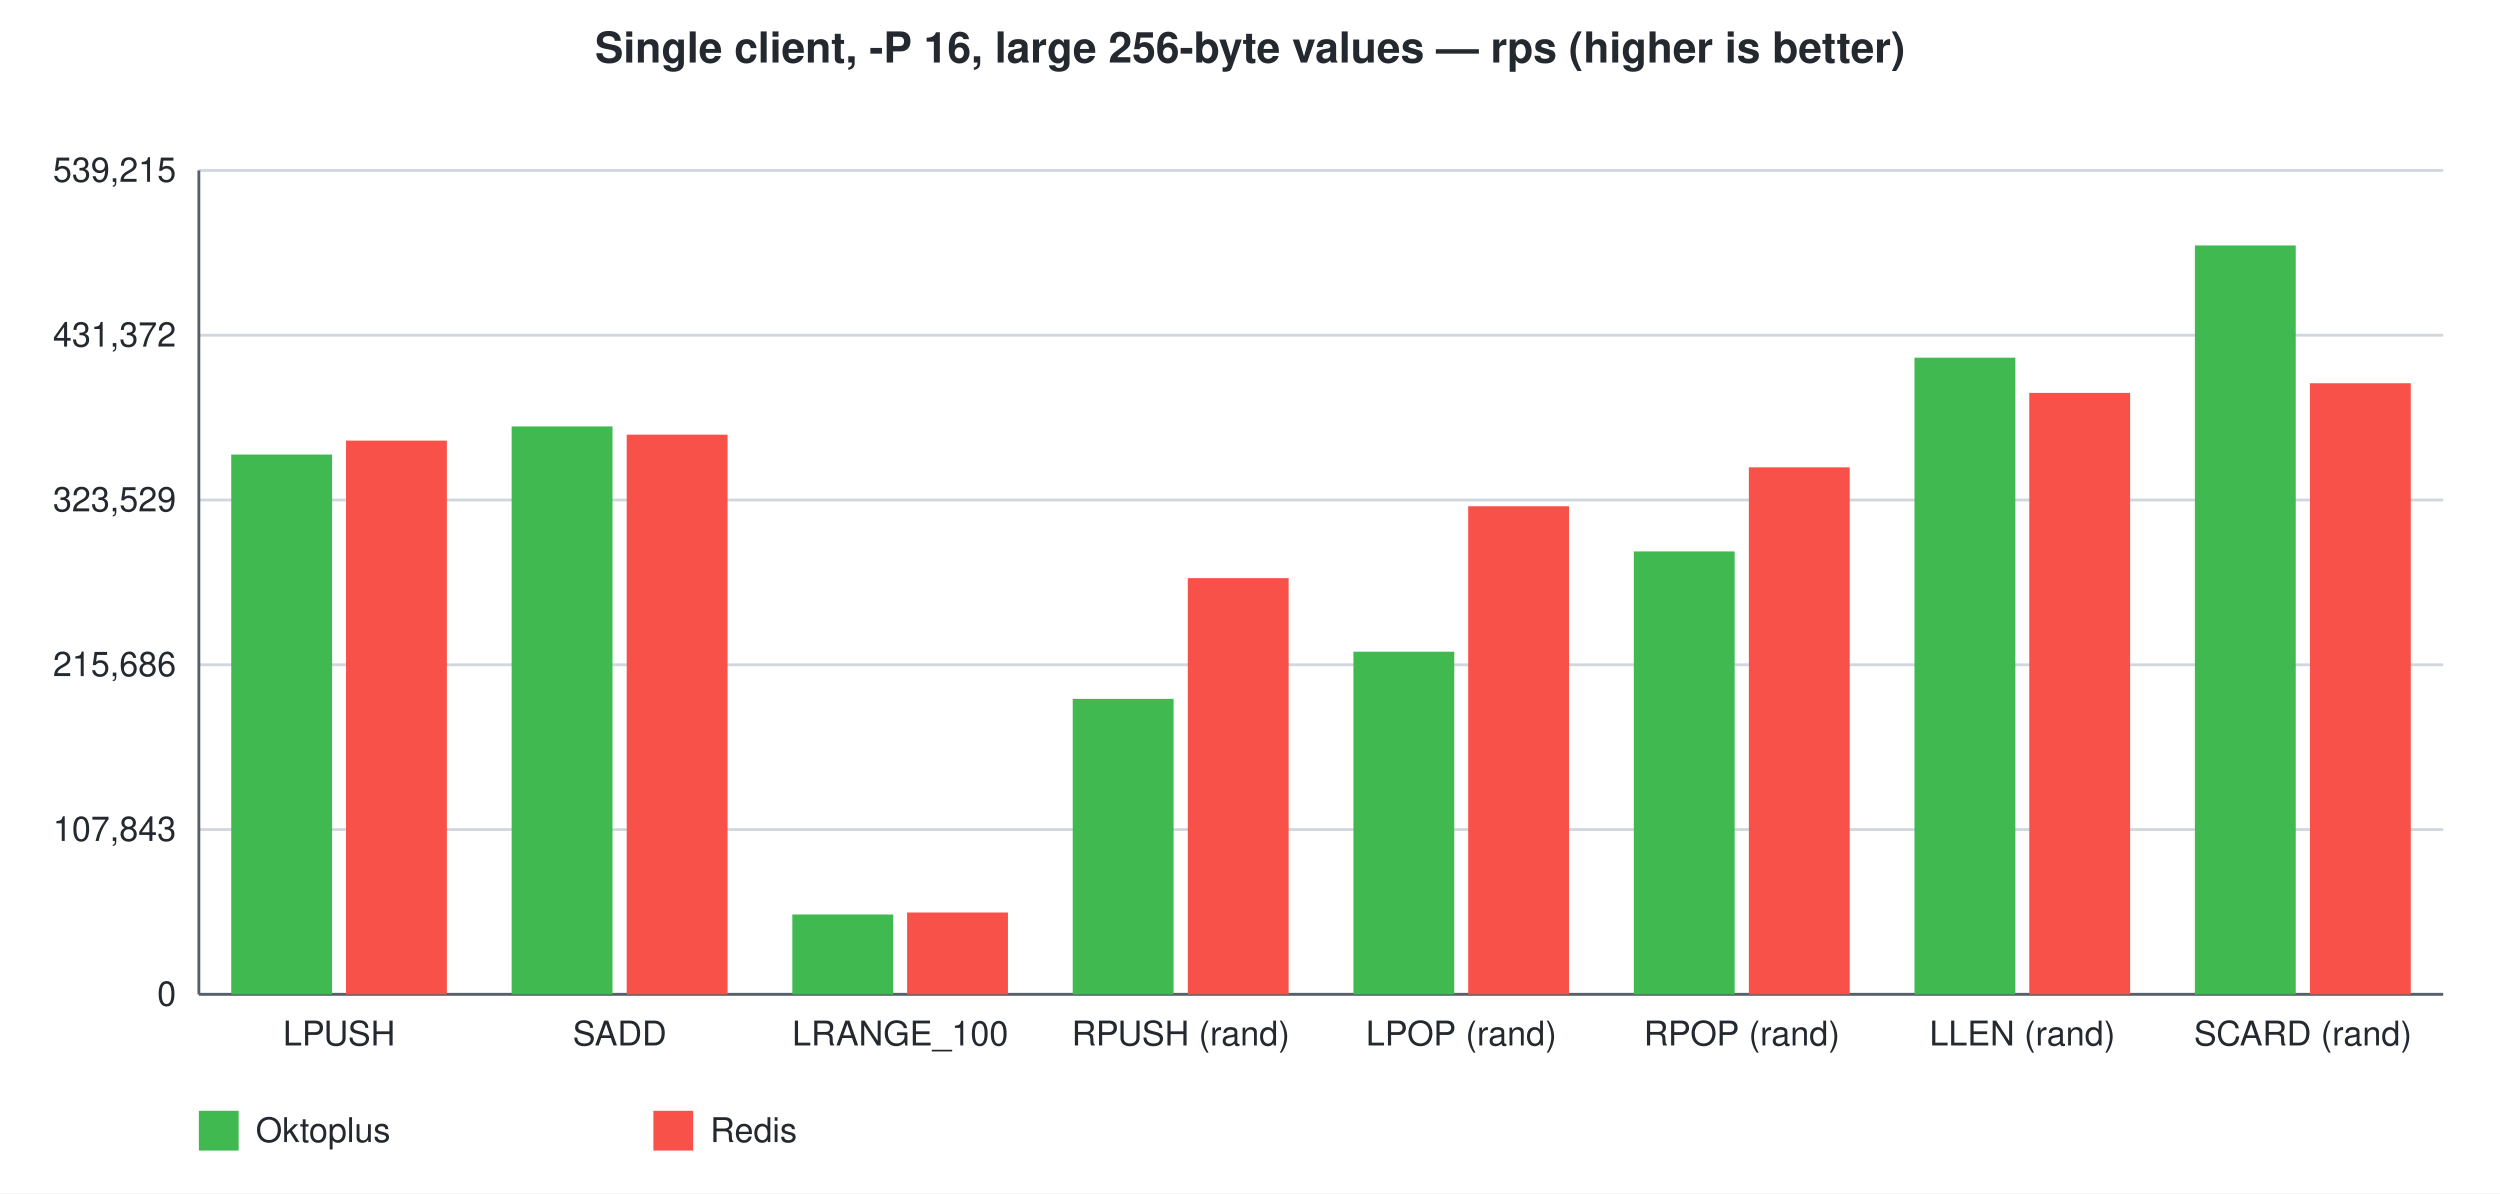
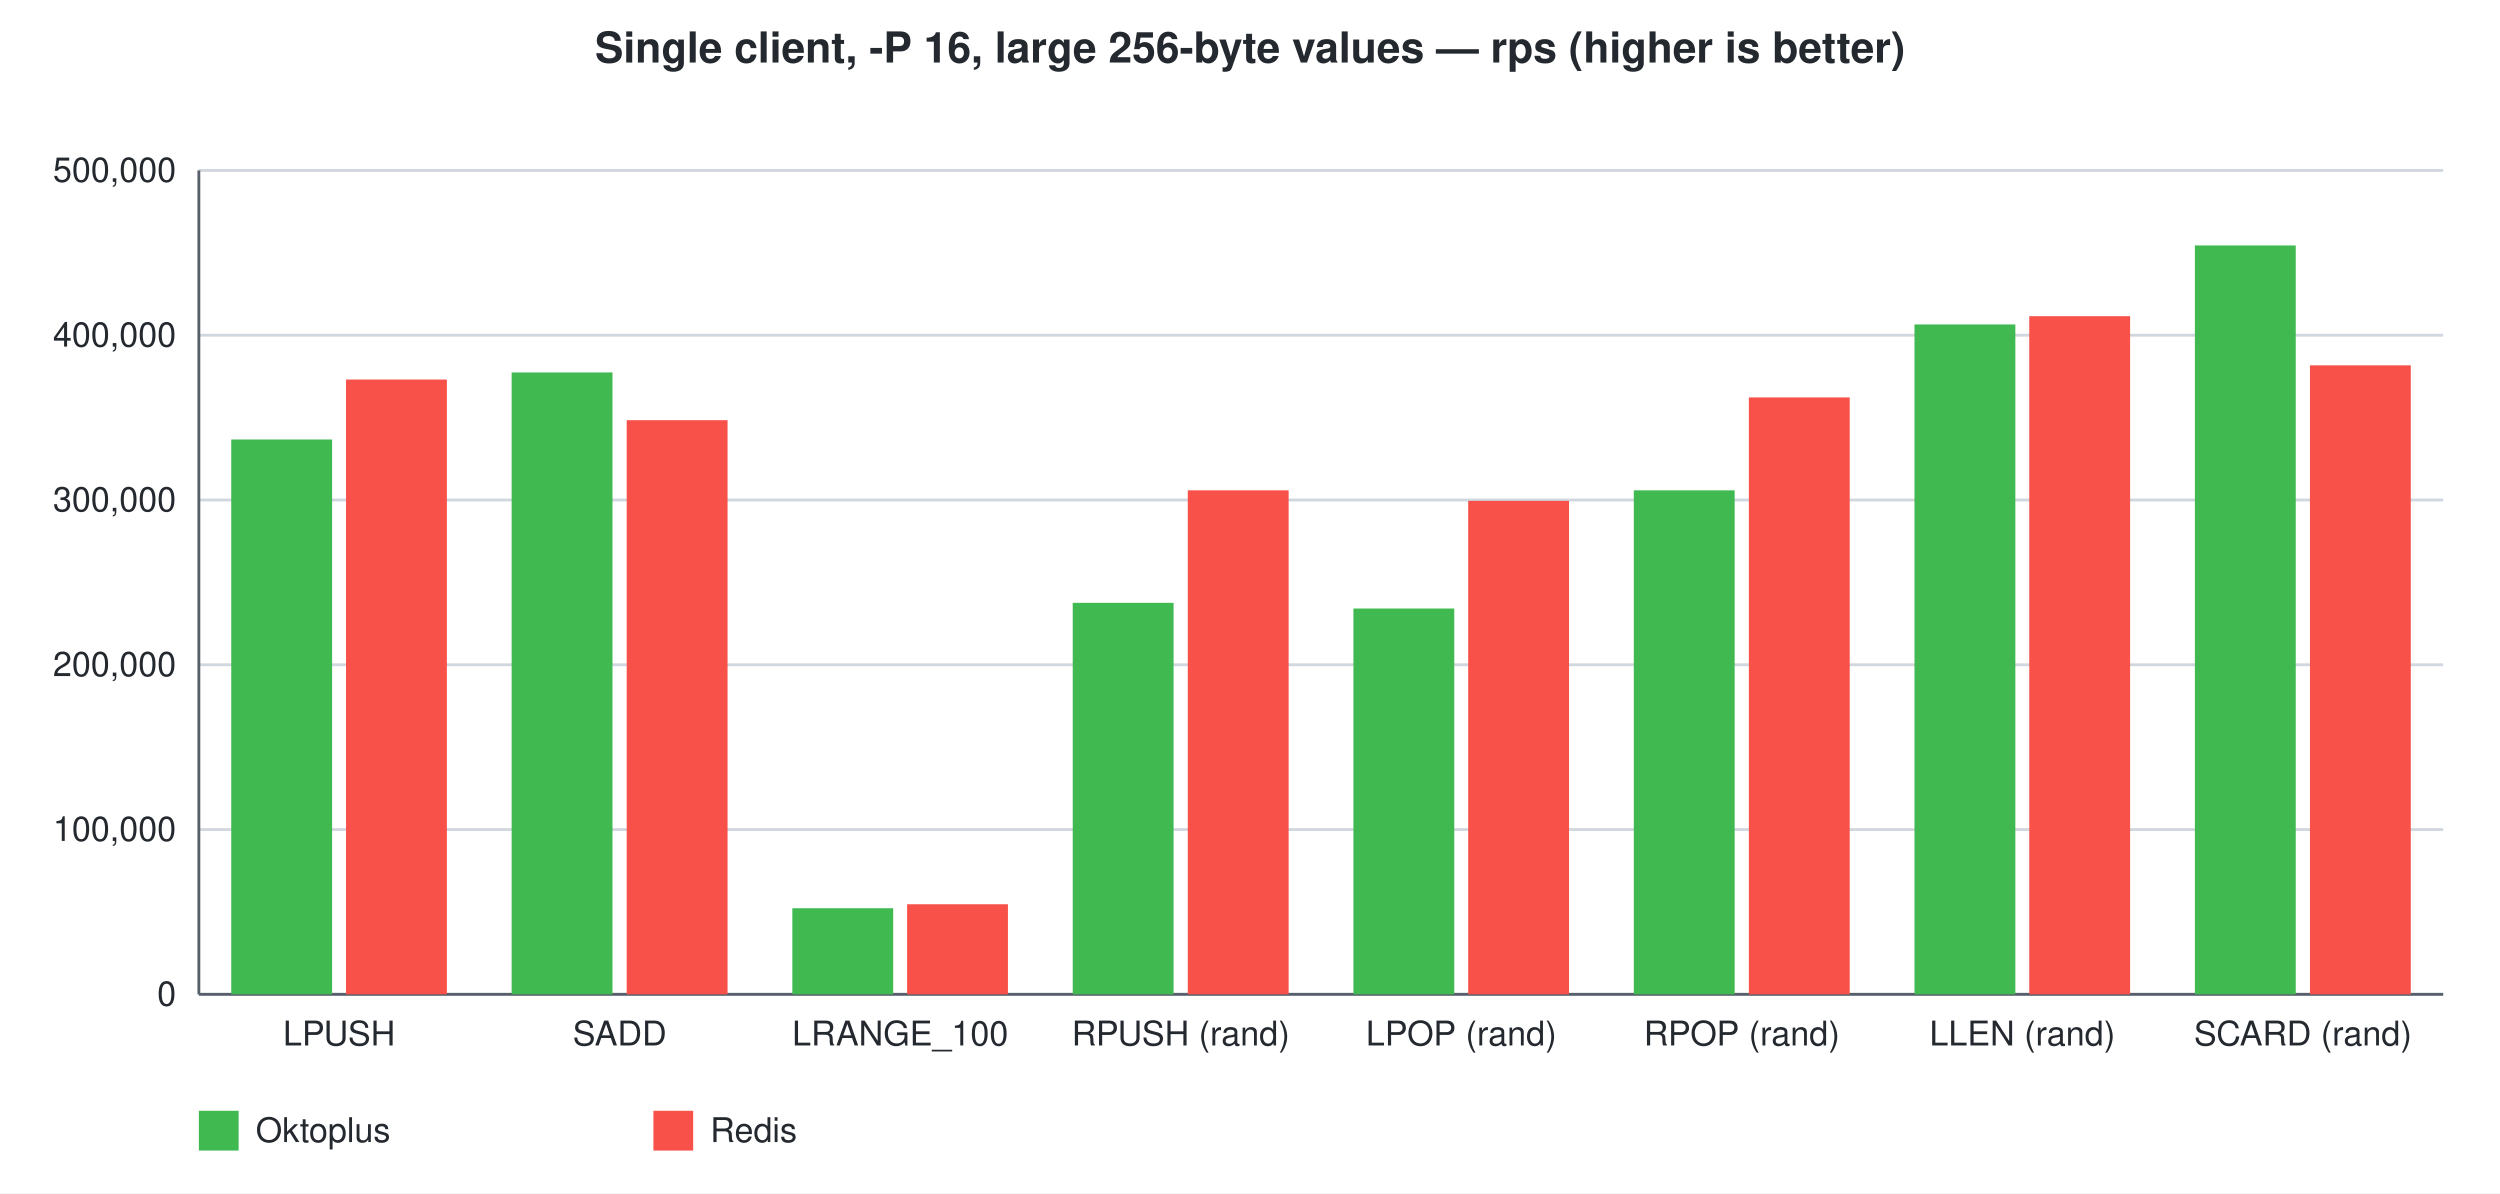
<svg xmlns="http://www.w3.org/2000/svg" width="880" height="420" viewBox="0 0 880 420" font-family="-apple-system, Segoe UI, Helvetica, Arial, sans-serif" font-size="12">
  <rect width="880" height="420" fill="#ffffff" />
  <text x="440.0" y="22" text-anchor="middle" fill="#24292f" font-size="15" font-weight="600">Single client, -P 16, large 256-byte values — rps (higher is better)</text>
  <line x1="70" y1="350.0" x2="860" y2="350.0" stroke="#d0d7de" stroke-width="1" />
  <text x="62" y="354.0" text-anchor="end" fill="#24292f">0</text>
  <line x1="70" y1="292.0" x2="860" y2="292.0" stroke="#d0d7de" stroke-width="1" />
-   <text x="62" y="296.0" text-anchor="end" fill="#24292f">107,843</text>
+   <text x="62" y="296.0" text-anchor="end" fill="#24292f">100,000</text>
  <line x1="70" y1="234.0" x2="860" y2="234.0" stroke="#d0d7de" stroke-width="1" />
-   <text x="62" y="238.0" text-anchor="end" fill="#24292f">215,686</text>
-   <line x1="70" y1="176.0" x2="860" y2="176.0" stroke="#d0d7de" stroke-width="1" />
-   <text x="62" y="180.0" text-anchor="end" fill="#24292f">323,529</text>
+   <text x="62" y="238.0" text-anchor="end" fill="#24292f">200,000</text>
+   <line x1="70" y1="176" x2="860" y2="176" stroke="#d0d7de" stroke-width="1" />
+   <text x="62" y="180" text-anchor="end" fill="#24292f">300,000</text>
  <line x1="70" y1="118.0" x2="860" y2="118.0" stroke="#d0d7de" stroke-width="1" />
-   <text x="62" y="122.0" text-anchor="end" fill="#24292f">431,372</text>
+   <text x="62" y="122.0" text-anchor="end" fill="#24292f">400,000</text>
  <line x1="70" y1="60.0" x2="860" y2="60.0" stroke="#d0d7de" stroke-width="1" />
-   <text x="62" y="64.0" text-anchor="end" fill="#24292f">539,215</text>
+   <text x="62" y="64.0" text-anchor="end" fill="#24292f">500,000</text>
  <line x1="70" y1="60" x2="70" y2="350" stroke="#57606a" stroke-width="1" />
  <line x1="70" y1="350" x2="860" y2="350" stroke="#57606a" stroke-width="1" />
  <text x="119.375" y="368" text-anchor="middle" fill="#24292f">LPUSH</text>
-   <rect x="81.4" y="160.0" width="35.5" height="190.0" fill="#3fb950" />
-   <rect x="121.8" y="155.1" width="35.5" height="194.9" fill="#f85149" />
+   <rect x="81.4" y="154.7" width="35.5" height="195.3" fill="#3fb950" />
+   <rect x="121.8" y="133.6" width="35.5" height="216.4" fill="#f85149" />
  <text x="218.125" y="368" text-anchor="middle" fill="#24292f">SADD</text>
-   <rect x="180.1" y="150.1" width="35.5" height="199.9" fill="#3fb950" />
-   <rect x="220.6" y="153.0" width="35.5" height="197.0" fill="#f85149" />
+   <rect x="180.1" y="131.1" width="35.5" height="218.9" fill="#3fb950" />
+   <rect x="220.6" y="147.9" width="35.5" height="202.1" fill="#f85149" />
  <text x="316.875" y="368" text-anchor="middle" fill="#24292f">LRANGE_100</text>
-   <rect x="278.9" y="321.9" width="35.5" height="28.1" fill="#3fb950" />
-   <rect x="319.3" y="321.2" width="35.5" height="28.8" fill="#f85149" />
+   <rect x="278.9" y="319.7" width="35.5" height="30.3" fill="#3fb950" />
+   <rect x="319.3" y="318.3" width="35.5" height="31.7" fill="#f85149" />
  <text x="415.625" y="368" text-anchor="middle" fill="#24292f">RPUSH (rand)</text>
-   <rect x="377.6" y="246.0" width="35.5" height="104.0" fill="#3fb950" />
-   <rect x="418.1" y="203.5" width="35.5" height="146.5" fill="#f85149" />
+   <rect x="377.6" y="212.2" width="35.5" height="137.8" fill="#3fb950" />
+   <rect x="418.1" y="172.6" width="35.5" height="177.4" fill="#f85149" />
  <text x="514.375" y="368" text-anchor="middle" fill="#24292f">LPOP (rand)</text>
-   <rect x="476.4" y="229.4" width="35.5" height="120.6" fill="#3fb950" />
-   <rect x="516.8" y="178.2" width="35.5" height="171.8" fill="#f85149" />
+   <rect x="476.4" y="214.2" width="35.5" height="135.8" fill="#3fb950" />
+   <rect x="516.8" y="176.3" width="35.5" height="173.7" fill="#f85149" />
  <text x="613.125" y="368" text-anchor="middle" fill="#24292f">RPOP (rand)</text>
-   <rect x="575.1" y="194.1" width="35.5" height="155.9" fill="#3fb950" />
-   <rect x="615.6" y="164.5" width="35.5" height="185.5" fill="#f85149" />
+   <rect x="575.1" y="172.6" width="35.5" height="177.4" fill="#3fb950" />
+   <rect x="615.6" y="139.9" width="35.5" height="210.1" fill="#f85149" />
  <text x="711.875" y="368" text-anchor="middle" fill="#24292f">LLEN (rand)</text>
-   <rect x="673.9" y="125.9" width="35.5" height="224.1" fill="#3fb950" />
-   <rect x="714.3" y="138.3" width="35.5" height="211.7" fill="#f85149" />
+   <rect x="673.9" y="114.2" width="35.5" height="235.8" fill="#3fb950" />
+   <rect x="714.3" y="111.3" width="35.5" height="238.7" fill="#f85149" />
  <text x="810.625" y="368" text-anchor="middle" fill="#24292f">SCARD (rand)</text>
  <rect x="772.6" y="86.4" width="35.5" height="263.6" fill="#3fb950" />
-   <rect x="813.1" y="134.9" width="35.5" height="215.1" fill="#f85149" />
+   <rect x="813.1" y="128.6" width="35.5" height="221.4" fill="#f85149" />
  <rect x="70" y="391" width="14" height="14" fill="#3fb950" />
  <text x="90" y="402" fill="#24292f">Oktoplus</text>
  <rect x="230" y="391" width="14" height="14" fill="#f85149" />
  <text x="250" y="402" fill="#24292f">Redis</text>
</svg>
